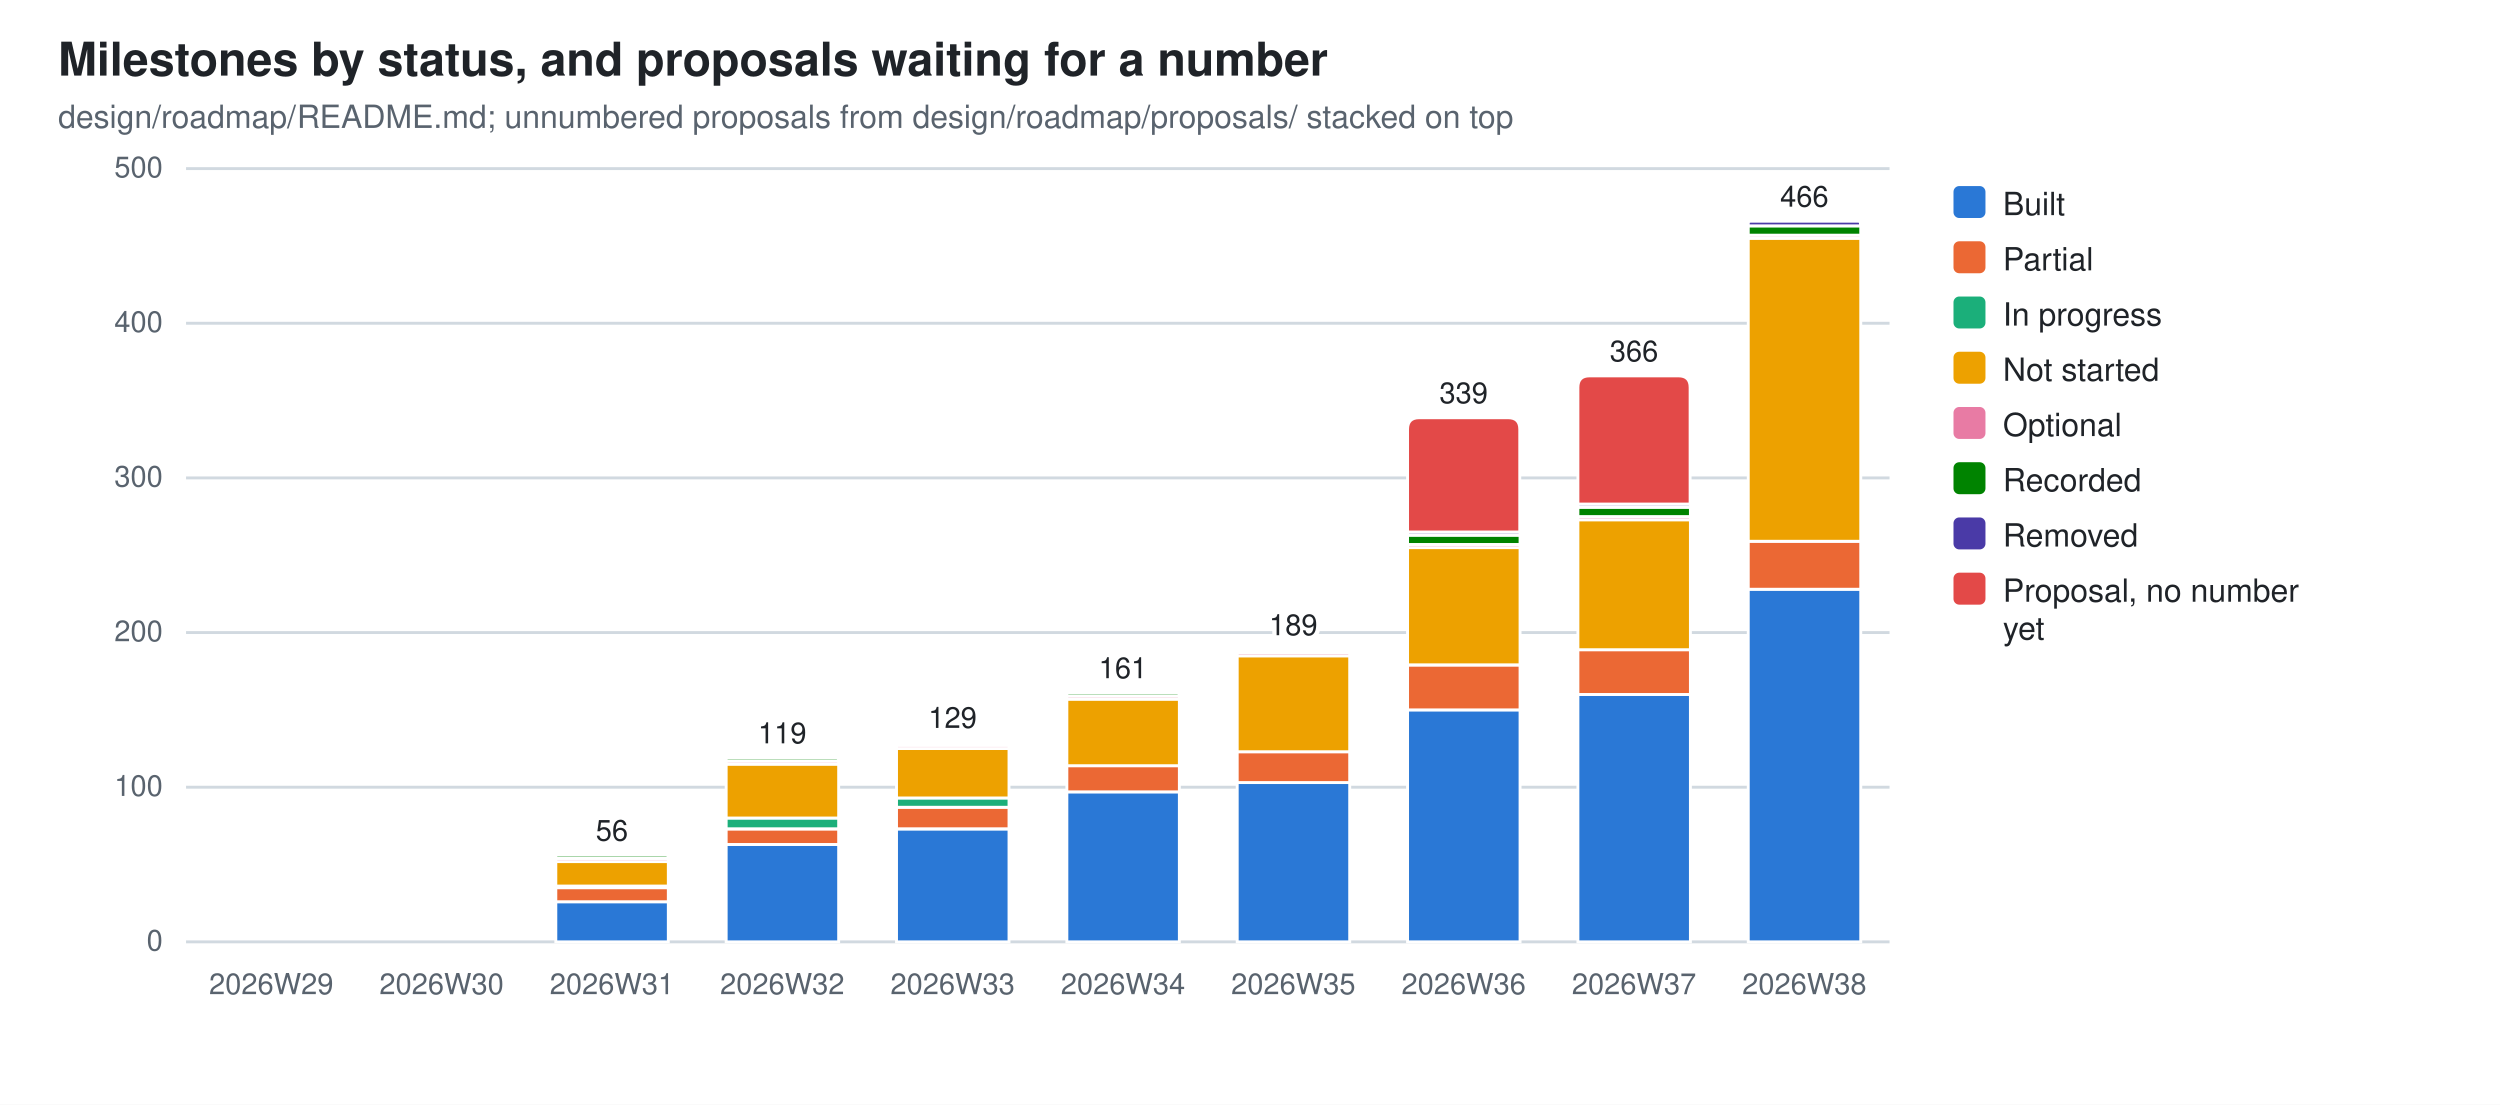
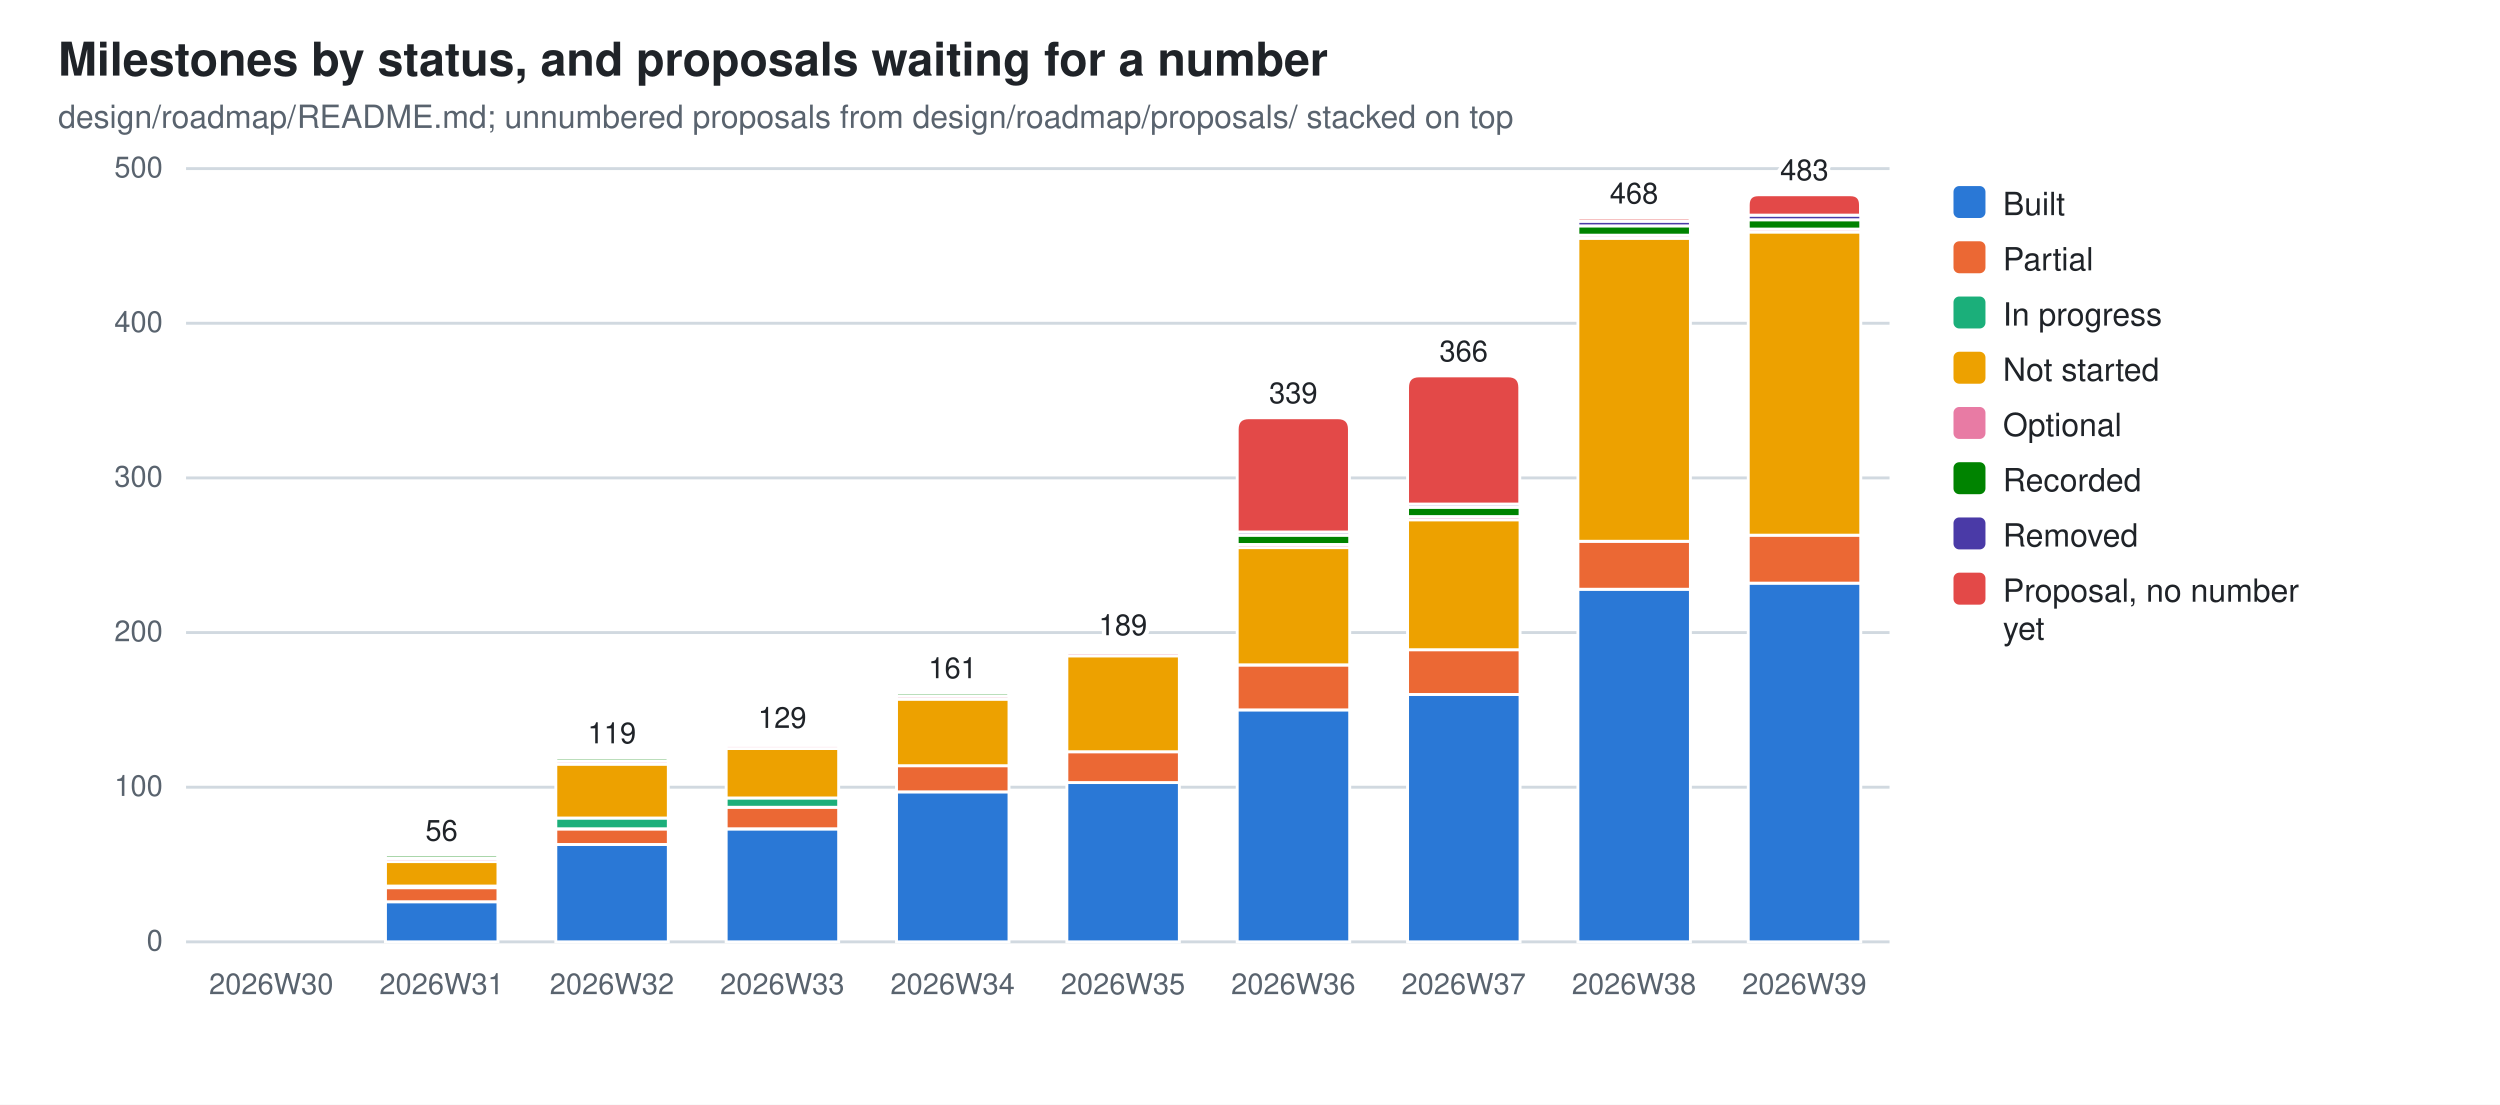
<svg xmlns="http://www.w3.org/2000/svg" width="860" height="380" viewBox="0 0 860 380" role="img" aria-label="Milestones by status, and proposals waiting for a number">
  <style>
  .bg{fill:#ffffff} .fg{fill:#1f2328} .mut{fill:#59636e} .grid{stroke:#d1d9e0}
  .seg{stroke:#ffffff;stroke-width:1}
  .val{paint-order:stroke;stroke:#ffffff;stroke-width:3px;stroke-linejoin:round}
  .s0{fill:#2a78d6}  .s1{fill:#eb6834}  .s2{fill:#1baf7a}  .s3{fill:#eda100}  .s4{fill:#e87ba4}  .s5{fill:#008300}  .s6{fill:#4a3aa7}  .s7{fill:#e34948}
  @media (prefers-color-scheme: dark){
    .bg{fill:#0d1117} .fg{fill:#e6edf3} .mut{fill:#9198a1} .grid{stroke:#30363d}
    .seg{stroke:#0d1117} .val{stroke:#0d1117} .s0{fill:#3987e5} .s1{fill:#d95926} .s2{fill:#199e70} .s3{fill:#c98500} .s4{fill:#d55181} .s5{fill:#008300} .s6{fill:#9085e9} .s7{fill:#e66767}}
  text{font-family:-apple-system,BlinkMacSystemFont,"Segoe UI",Helvetica,Arial,sans-serif}
</style>
  <rect class="bg" width="860" height="380" />
  <text class="fg" x="20" y="26" font-size="16" font-weight="600">Milestones by status, and proposals waiting for a number</text>
  <text class="mut" x="20" y="44" font-size="11">design/roadmap/README.md; unnumbered proposals from design/roadmap/proposals/ stacked on top</text>
  <line class="grid" x1="64" y1="324.0" x2="650.0" y2="324.0" stroke-width="1" />
  <text class="mut" x="56" y="327.0" font-size="10" text-anchor="end">0</text>
  <line class="grid" x1="64" y1="270.8" x2="650.0" y2="270.8" stroke-width="1" />
  <text class="mut" x="56" y="273.8" font-size="10" text-anchor="end">100</text>
  <line class="grid" x1="64" y1="217.6" x2="650.0" y2="217.6" stroke-width="1" />
  <text class="mut" x="56" y="220.6" font-size="10" text-anchor="end">200</text>
  <line class="grid" x1="64" y1="164.4" x2="650.0" y2="164.4" stroke-width="1" />
  <text class="mut" x="56" y="167.4" font-size="10" text-anchor="end">300</text>
  <line class="grid" x1="64" y1="111.2" x2="650.0" y2="111.2" stroke-width="1" />
  <text class="mut" x="56" y="114.2" font-size="10" text-anchor="end">400</text>
  <line class="grid" x1="64" y1="58.0" x2="650.0" y2="58.0" stroke-width="1" />
  <text class="mut" x="56" y="61.0" font-size="10" text-anchor="end">500</text>
-   <text class="mut" x="93.3" y="342" font-size="10" text-anchor="middle">2026W29</text>
-   <text class="mut" x="151.9" y="342" font-size="10" text-anchor="middle">2026W30</text>
-   <rect class="seg s0" x="191.2" y="310.2" width="38.7" height="13.8" />
-   <rect class="seg s1" x="191.2" y="305.4" width="38.7" height="4.8" />
-   <rect class="seg s2" x="191.2" y="304.8" width="38.7" height="0.5" />
-   <rect class="seg s3" x="191.2" y="296.3" width="38.7" height="8.5" />
-   <rect class="seg s4" x="191.2" y="295.3" width="38.7" height="1.1" />
-   <path class="seg s5" d="M191.2,295.3 V294.7 Q191.2,294.2 191.7,294.2 H229.3 Q229.8,294.2 229.8,294.7 V295.3 Z" />
-   <text class="mut" x="210.5" y="342" font-size="10" text-anchor="middle">2026W31</text>
-   <text class="fg val" x="210.5" y="289.2" font-size="10" text-anchor="middle">56</text>
-   <rect class="seg s0" x="249.8" y="290.5" width="38.7" height="33.5" />
-   <rect class="seg s1" x="249.8" y="285.2" width="38.7" height="5.3" />
-   <rect class="seg s2" x="249.8" y="281.4" width="38.7" height="3.7" />
-   <rect class="seg s3" x="249.8" y="262.8" width="38.7" height="18.6" />
-   <rect class="seg s4" x="249.8" y="261.8" width="38.7" height="1.1" />
-   <path class="seg s5" d="M249.8,261.8 V261.2 Q249.8,260.7 250.3,260.7 H287.9 Q288.4,260.7 288.4,261.2 V261.8 Z" />
-   <text class="mut" x="269.1" y="342" font-size="10" text-anchor="middle">2026W32</text>
-   <text class="fg val" x="269.1" y="255.7" font-size="10" text-anchor="middle">119</text>
-   <rect class="seg s0" x="308.4" y="285.2" width="38.7" height="38.8" />
-   <rect class="seg s1" x="308.4" y="277.7" width="38.7" height="7.4" />
-   <rect class="seg s2" x="308.4" y="274.5" width="38.7" height="3.2" />
-   <rect class="seg s3" x="308.4" y="257.5" width="38.7" height="17.0" />
-   <rect class="seg s4" x="308.4" y="256.4" width="38.7" height="1.1" />
-   <path class="seg s5" d="M308.4,256.4 V255.9 Q308.4,255.4 308.9,255.4 H346.5 Q347.0,255.4 347.0,255.9 V256.4 Z" />
-   <text class="mut" x="327.7" y="342" font-size="10" text-anchor="middle">2026W33</text>
-   <text class="fg val" x="327.7" y="250.4" font-size="10" text-anchor="middle">129</text>
-   <rect class="seg s0" x="367.0" y="272.4" width="38.7" height="51.6" />
-   <rect class="seg s1" x="367.0" y="263.4" width="38.7" height="9.0" />
-   <rect class="seg s3" x="367.0" y="240.5" width="38.7" height="22.9" />
-   <rect class="seg s4" x="367.0" y="239.4" width="38.7" height="1.1" />
-   <path class="seg s5" d="M367.0,239.4 V238.9 Q367.0,238.3 367.5,238.3 H405.1 Q405.6,238.3 405.6,238.9 V239.4 Z" />
-   <text class="mut" x="386.3" y="342" font-size="10" text-anchor="middle">2026W34</text>
-   <text class="fg val" x="386.3" y="233.3" font-size="10" text-anchor="middle">161</text>
-   <rect class="seg s0" x="425.6" y="269.2" width="38.7" height="54.8" />
-   <rect class="seg s1" x="425.6" y="258.6" width="38.7" height="10.6" />
-   <rect class="seg s3" x="425.6" y="225.6" width="38.7" height="33.0" />
-   <rect class="seg s4" x="425.6" y="224.5" width="38.7" height="1.1" />
-   <path class="seg s5" d="M425.6,224.5 V224.0 Q425.6,223.5 426.1,223.5 H463.7 Q464.2,223.5 464.2,224.0 V224.5 Z" />
-   <text class="mut" x="444.9" y="342" font-size="10" text-anchor="middle">2026W35</text>
-   <text class="fg val" x="444.9" y="218.5" font-size="10" text-anchor="middle">189</text>
-   <rect class="seg s0" x="484.2" y="244.2" width="38.7" height="79.8" />
-   <rect class="seg s1" x="484.2" y="228.8" width="38.7" height="15.4" />
-   <rect class="seg s3" x="484.2" y="188.3" width="38.7" height="40.4" />
-   <rect class="seg s4" x="484.2" y="187.3" width="38.7" height="1.1" />
-   <rect class="seg s5" x="484.2" y="184.1" width="38.7" height="3.2" />
-   <rect class="seg s6" x="484.2" y="183.0" width="38.7" height="1.1" />
-   <path class="seg s7" d="M484.2,183.0 V147.7 Q484.2,143.7 488.2,143.7 H518.8 Q522.8,143.7 522.8,147.7 V183.0 Z" />
-   <text class="mut" x="503.5" y="342" font-size="10" text-anchor="middle">2026W36</text>
-   <text class="fg val" x="503.5" y="138.7" font-size="10" text-anchor="middle">339</text>
-   <rect class="seg s0" x="542.8" y="238.9" width="38.7" height="85.1" />
-   <rect class="seg s1" x="542.8" y="223.5" width="38.7" height="15.4" />
-   <rect class="seg s3" x="542.8" y="178.8" width="38.7" height="44.7" />
-   <rect class="seg s4" x="542.8" y="177.7" width="38.7" height="1.1" />
-   <rect class="seg s5" x="542.8" y="174.5" width="38.7" height="3.2" />
-   <rect class="seg s6" x="542.8" y="173.4" width="38.7" height="1.1" />
-   <path class="seg s7" d="M542.8,173.4 V133.3 Q542.8,129.3 546.8,129.3 H577.4 Q581.4,129.3 581.4,133.3 V173.4 Z" />
-   <text class="mut" x="562.1" y="342" font-size="10" text-anchor="middle">2026W37</text>
-   <text class="fg val" x="562.1" y="124.3" font-size="10" text-anchor="middle">366</text>
-   <rect class="seg s0" x="601.4" y="202.7" width="38.7" height="121.3" />
-   <rect class="seg s1" x="601.4" y="186.2" width="38.7" height="16.5" />
-   <rect class="seg s3" x="601.4" y="81.9" width="38.7" height="104.3" />
-   <rect class="seg s4" x="601.4" y="80.9" width="38.7" height="1.1" />
-   <rect class="seg s5" x="601.4" y="77.7" width="38.7" height="3.2" />
-   <path class="seg s6" d="M601.4,77.7 V76.9 Q601.4,76.1 602.2,76.1 H639.2 Q640.0,76.1 640.0,76.9 V77.7 Z" />
-   <text class="mut" x="620.7" y="342" font-size="10" text-anchor="middle">2026W38</text>
-   <text class="fg val" x="620.7" y="71.1" font-size="10" text-anchor="middle">466</text>
+   <text class="mut" x="93.3" y="342" font-size="10" text-anchor="middle">2026W30</text>
+   <rect class="seg s0" x="132.6" y="310.2" width="38.7" height="13.8" />
+   <rect class="seg s1" x="132.6" y="305.4" width="38.7" height="4.8" />
+   <rect class="seg s2" x="132.6" y="304.8" width="38.7" height="0.5" />
+   <rect class="seg s3" x="132.6" y="296.3" width="38.7" height="8.5" />
+   <rect class="seg s4" x="132.6" y="295.3" width="38.7" height="1.1" />
+   <path class="seg s5" d="M132.6,295.3 V294.7 Q132.6,294.2 133.1,294.2 H170.7 Q171.2,294.2 171.2,294.7 V295.3 Z" />
+   <text class="mut" x="151.9" y="342" font-size="10" text-anchor="middle">2026W31</text>
+   <text class="fg val" x="151.9" y="289.2" font-size="10" text-anchor="middle">56</text>
+   <rect class="seg s0" x="191.2" y="290.5" width="38.7" height="33.5" />
+   <rect class="seg s1" x="191.2" y="285.2" width="38.7" height="5.3" />
+   <rect class="seg s2" x="191.2" y="281.4" width="38.7" height="3.7" />
+   <rect class="seg s3" x="191.2" y="262.8" width="38.7" height="18.6" />
+   <rect class="seg s4" x="191.2" y="261.8" width="38.7" height="1.1" />
+   <path class="seg s5" d="M191.2,261.8 V261.2 Q191.2,260.7 191.7,260.7 H229.3 Q229.8,260.7 229.8,261.2 V261.8 Z" />
+   <text class="mut" x="210.5" y="342" font-size="10" text-anchor="middle">2026W32</text>
+   <text class="fg val" x="210.5" y="255.7" font-size="10" text-anchor="middle">119</text>
+   <rect class="seg s0" x="249.8" y="285.2" width="38.7" height="38.8" />
+   <rect class="seg s1" x="249.8" y="277.7" width="38.7" height="7.4" />
+   <rect class="seg s2" x="249.8" y="274.5" width="38.7" height="3.2" />
+   <rect class="seg s3" x="249.8" y="257.5" width="38.7" height="17.0" />
+   <rect class="seg s4" x="249.8" y="256.4" width="38.7" height="1.1" />
+   <path class="seg s5" d="M249.8,256.4 V255.9 Q249.8,255.4 250.3,255.4 H287.9 Q288.4,255.4 288.4,255.9 V256.4 Z" />
+   <text class="mut" x="269.1" y="342" font-size="10" text-anchor="middle">2026W33</text>
+   <text class="fg val" x="269.1" y="250.4" font-size="10" text-anchor="middle">129</text>
+   <rect class="seg s0" x="308.4" y="272.4" width="38.7" height="51.6" />
+   <rect class="seg s1" x="308.4" y="263.4" width="38.7" height="9.0" />
+   <rect class="seg s3" x="308.4" y="240.5" width="38.7" height="22.9" />
+   <rect class="seg s4" x="308.4" y="239.4" width="38.7" height="1.1" />
+   <path class="seg s5" d="M308.4,239.4 V238.9 Q308.4,238.3 308.9,238.3 H346.5 Q347.0,238.3 347.0,238.9 V239.4 Z" />
+   <text class="mut" x="327.7" y="342" font-size="10" text-anchor="middle">2026W34</text>
+   <text class="fg val" x="327.7" y="233.3" font-size="10" text-anchor="middle">161</text>
+   <rect class="seg s0" x="367.0" y="269.2" width="38.7" height="54.8" />
+   <rect class="seg s1" x="367.0" y="258.6" width="38.7" height="10.6" />
+   <rect class="seg s3" x="367.0" y="225.6" width="38.7" height="33.0" />
+   <rect class="seg s4" x="367.0" y="224.5" width="38.7" height="1.1" />
+   <path class="seg s5" d="M367.0,224.5 V224.0 Q367.0,223.5 367.5,223.5 H405.1 Q405.6,223.5 405.6,224.0 V224.5 Z" />
+   <text class="mut" x="386.3" y="342" font-size="10" text-anchor="middle">2026W35</text>
+   <text class="fg val" x="386.3" y="218.5" font-size="10" text-anchor="middle">189</text>
+   <rect class="seg s0" x="425.6" y="244.2" width="38.7" height="79.8" />
+   <rect class="seg s1" x="425.6" y="228.8" width="38.7" height="15.4" />
+   <rect class="seg s3" x="425.6" y="188.3" width="38.7" height="40.4" />
+   <rect class="seg s4" x="425.6" y="187.3" width="38.7" height="1.1" />
+   <rect class="seg s5" x="425.6" y="184.1" width="38.7" height="3.2" />
+   <rect class="seg s6" x="425.6" y="183.0" width="38.7" height="1.1" />
+   <path class="seg s7" d="M425.6,183.0 V147.7 Q425.6,143.7 429.6,143.7 H460.2 Q464.2,143.7 464.2,147.7 V183.0 Z" />
+   <text class="mut" x="444.9" y="342" font-size="10" text-anchor="middle">2026W36</text>
+   <text class="fg val" x="444.9" y="138.7" font-size="10" text-anchor="middle">339</text>
+   <rect class="seg s0" x="484.2" y="238.9" width="38.7" height="85.1" />
+   <rect class="seg s1" x="484.2" y="223.5" width="38.7" height="15.4" />
+   <rect class="seg s3" x="484.2" y="178.8" width="38.7" height="44.7" />
+   <rect class="seg s4" x="484.2" y="177.7" width="38.7" height="1.1" />
+   <rect class="seg s5" x="484.2" y="174.5" width="38.7" height="3.2" />
+   <rect class="seg s6" x="484.2" y="173.4" width="38.7" height="1.1" />
+   <path class="seg s7" d="M484.2,173.4 V133.3 Q484.2,129.3 488.2,129.3 H518.8 Q522.8,129.3 522.8,133.3 V173.4 Z" />
+   <text class="mut" x="503.5" y="342" font-size="10" text-anchor="middle">2026W37</text>
+   <text class="fg val" x="503.5" y="124.3" font-size="10" text-anchor="middle">366</text>
+   <rect class="seg s0" x="542.8" y="202.7" width="38.7" height="121.3" />
+   <rect class="seg s1" x="542.8" y="186.2" width="38.7" height="16.5" />
+   <rect class="seg s3" x="542.8" y="81.9" width="38.7" height="104.3" />
+   <rect class="seg s4" x="542.8" y="80.9" width="38.7" height="1.1" />
+   <rect class="seg s5" x="542.8" y="77.7" width="38.7" height="3.2" />
+   <rect class="seg s6" x="542.8" y="76.1" width="38.7" height="1.6" />
+   <path class="seg s7" d="M542.8,76.1 V75.6 Q542.8,75.0 543.3,75.0 H580.9 Q581.4,75.0 581.4,75.6 V76.1 Z" />
+   <text class="mut" x="562.1" y="342" font-size="10" text-anchor="middle">2026W38</text>
+   <text class="fg val" x="562.1" y="70.0" font-size="10" text-anchor="middle">468</text>
+   <rect class="seg s0" x="601.4" y="200.6" width="38.7" height="123.4" />
+   <rect class="seg s1" x="601.4" y="184.1" width="38.7" height="16.5" />
+   <rect class="seg s3" x="601.4" y="79.8" width="38.7" height="104.3" />
+   <rect class="seg s4" x="601.4" y="78.7" width="38.7" height="1.1" />
+   <rect class="seg s5" x="601.4" y="75.6" width="38.7" height="3.2" />
+   <rect class="seg s6" x="601.4" y="74.0" width="38.7" height="1.6" />
+   <path class="seg s7" d="M601.4,74.0 V70.5 Q601.4,67.0 604.8,67.0 H636.6 Q640.0,67.0 640.0,70.5 V74.0 Z" />
+   <text class="mut" x="620.7" y="342" font-size="10" text-anchor="middle">2026W39</text>
+   <text class="fg val" x="620.7" y="62.0" font-size="10" text-anchor="middle">483</text>
  <rect class="s0" x="672" y="64" width="11" height="11" rx="2" />
  <text class="fg" y="74" font-size="11">
    <tspan x="689" dy="0">Built</tspan>
  </text>
  <rect class="s1" x="672" y="83" width="11" height="11" rx="2" />
  <text class="fg" y="93" font-size="11">
    <tspan x="689" dy="0">Partial</tspan>
  </text>
  <rect class="s2" x="672" y="102" width="11" height="11" rx="2" />
  <text class="fg" y="112" font-size="11">
    <tspan x="689" dy="0">In progress</tspan>
  </text>
  <rect class="s3" x="672" y="121" width="11" height="11" rx="2" />
  <text class="fg" y="131" font-size="11">
    <tspan x="689" dy="0">Not started</tspan>
  </text>
  <rect class="s4" x="672" y="140" width="11" height="11" rx="2" />
  <text class="fg" y="150" font-size="11">
    <tspan x="689" dy="0">Optional</tspan>
  </text>
  <rect class="s5" x="672" y="159" width="11" height="11" rx="2" />
  <text class="fg" y="169" font-size="11">
    <tspan x="689" dy="0">Recorded</tspan>
  </text>
  <rect class="s6" x="672" y="178" width="11" height="11" rx="2" />
  <text class="fg" y="188" font-size="11">
    <tspan x="689" dy="0">Removed</tspan>
  </text>
  <rect class="s7" x="672" y="197" width="11" height="11" rx="2" />
  <text class="fg" y="207" font-size="11">
    <tspan x="689" dy="0">Proposal, no number</tspan>
    <tspan x="689" dy="13">yet</tspan>
  </text>
</svg>
